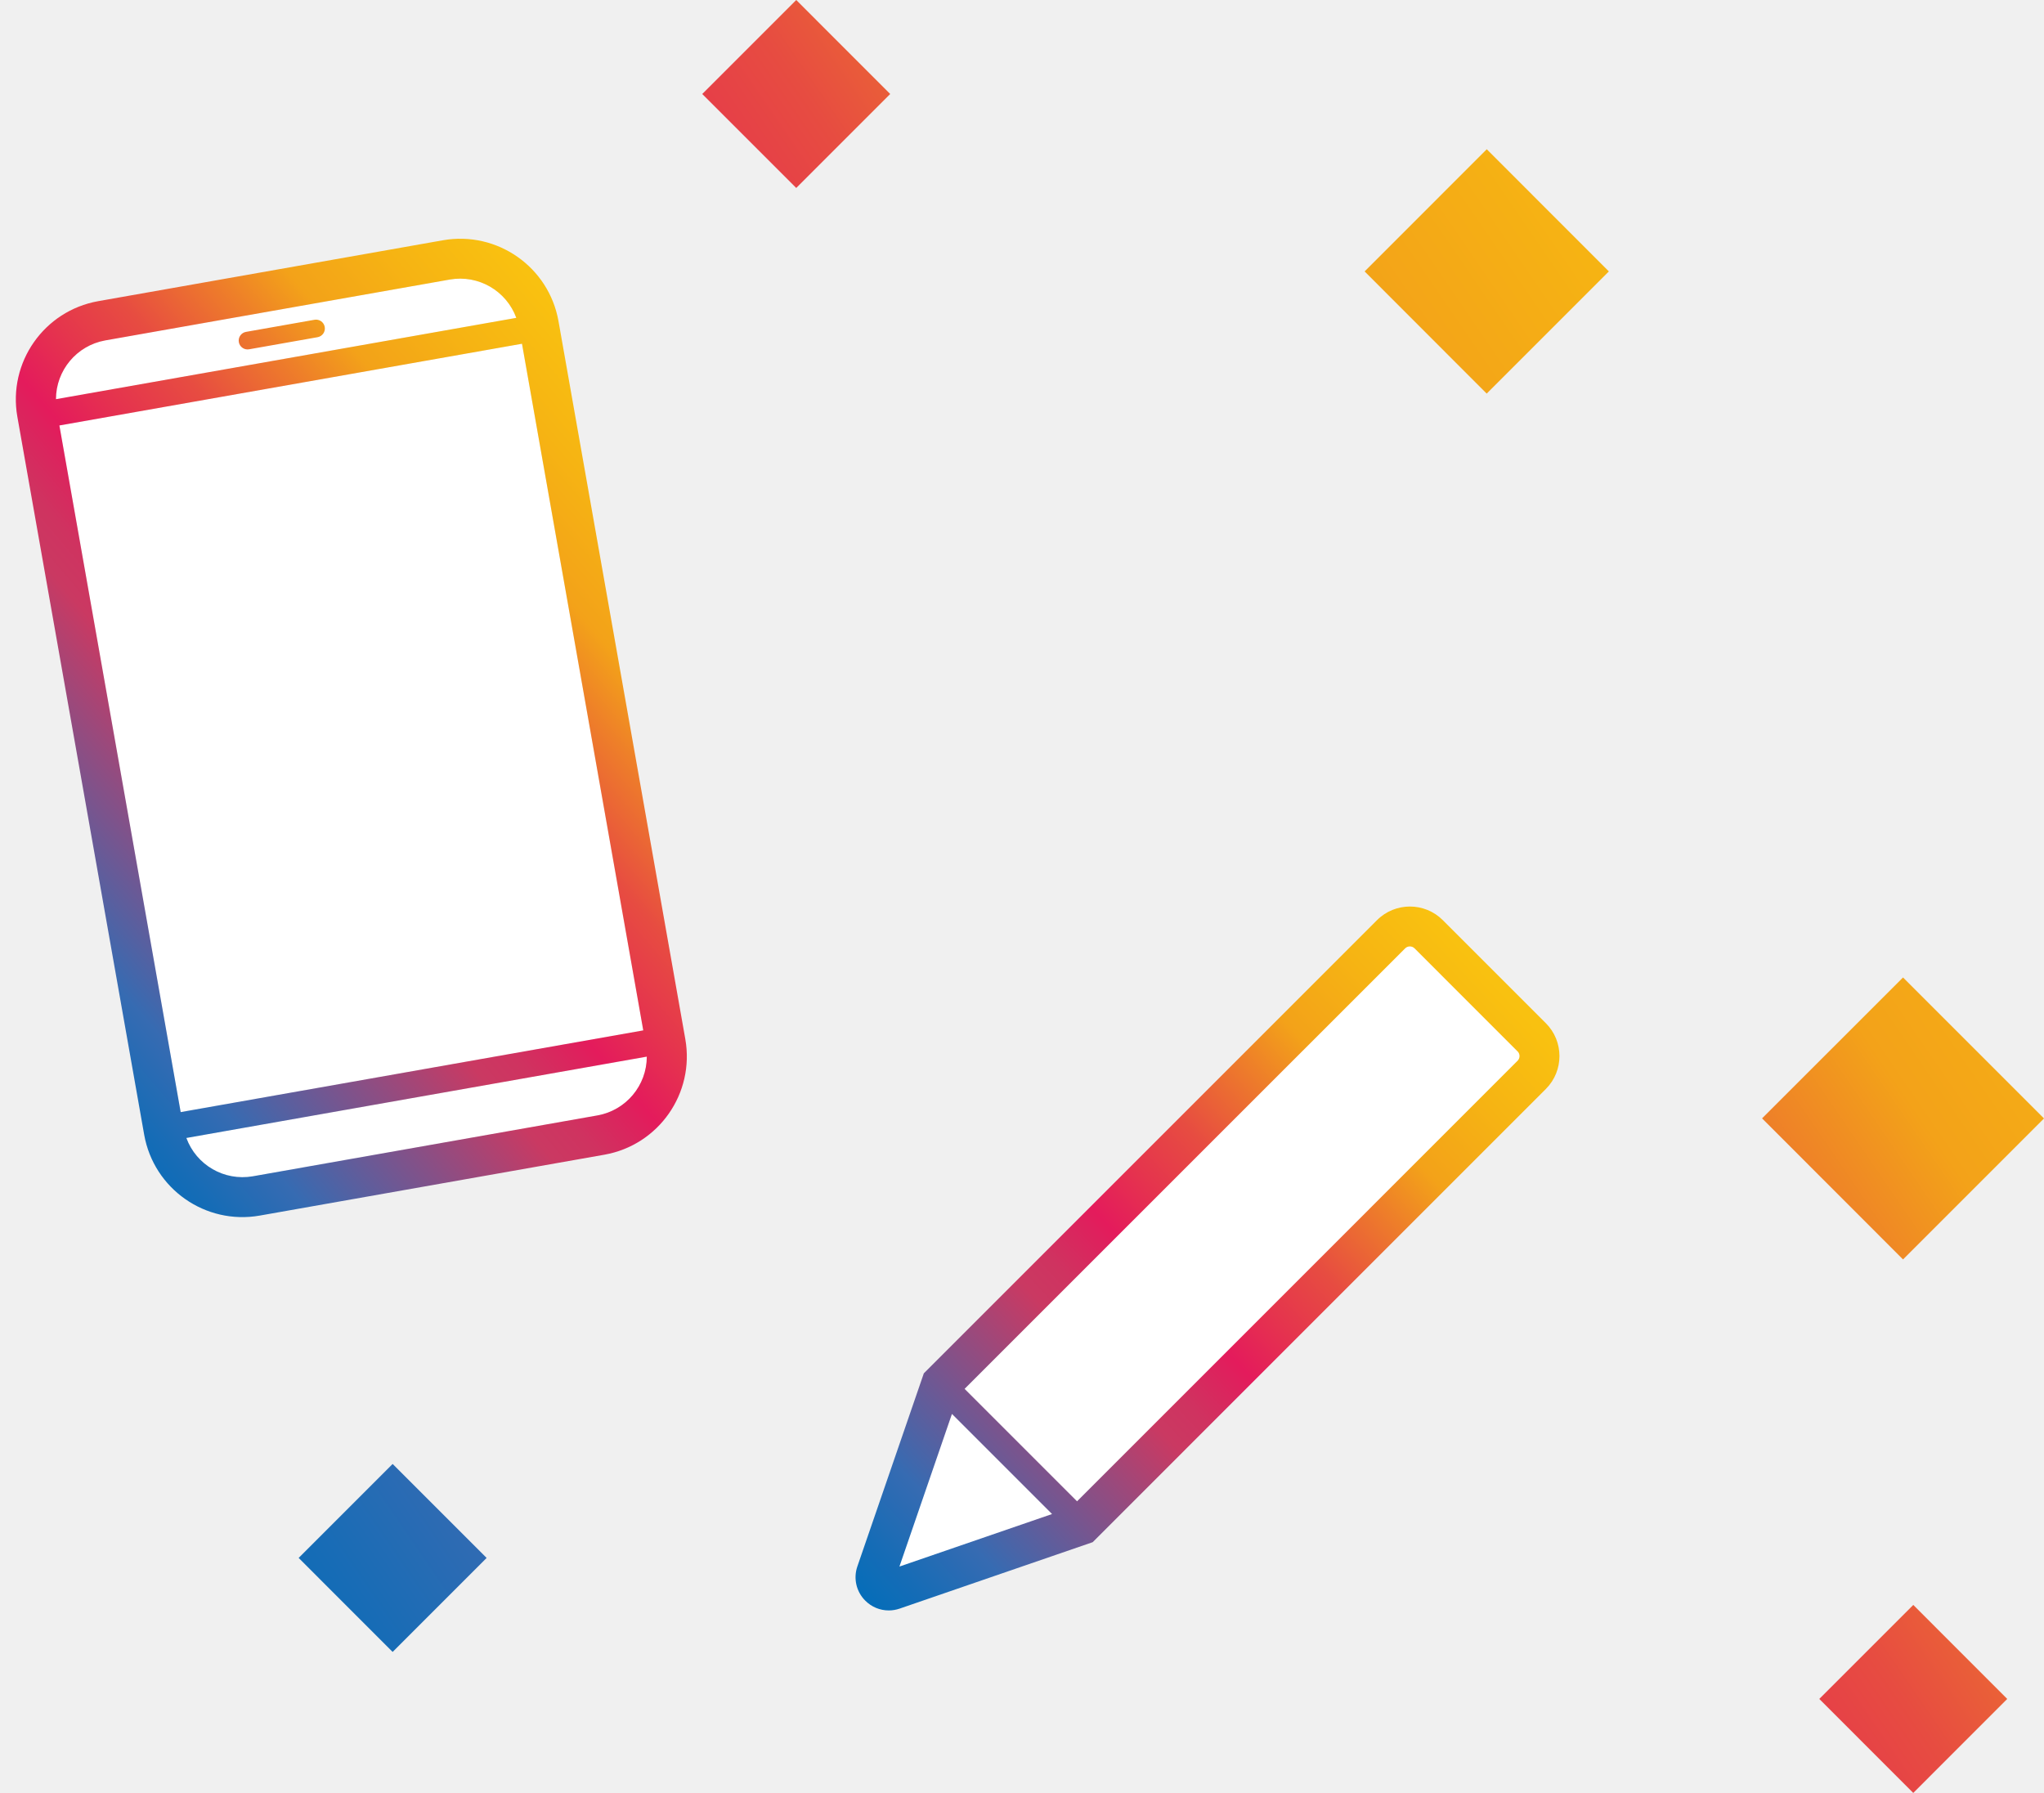
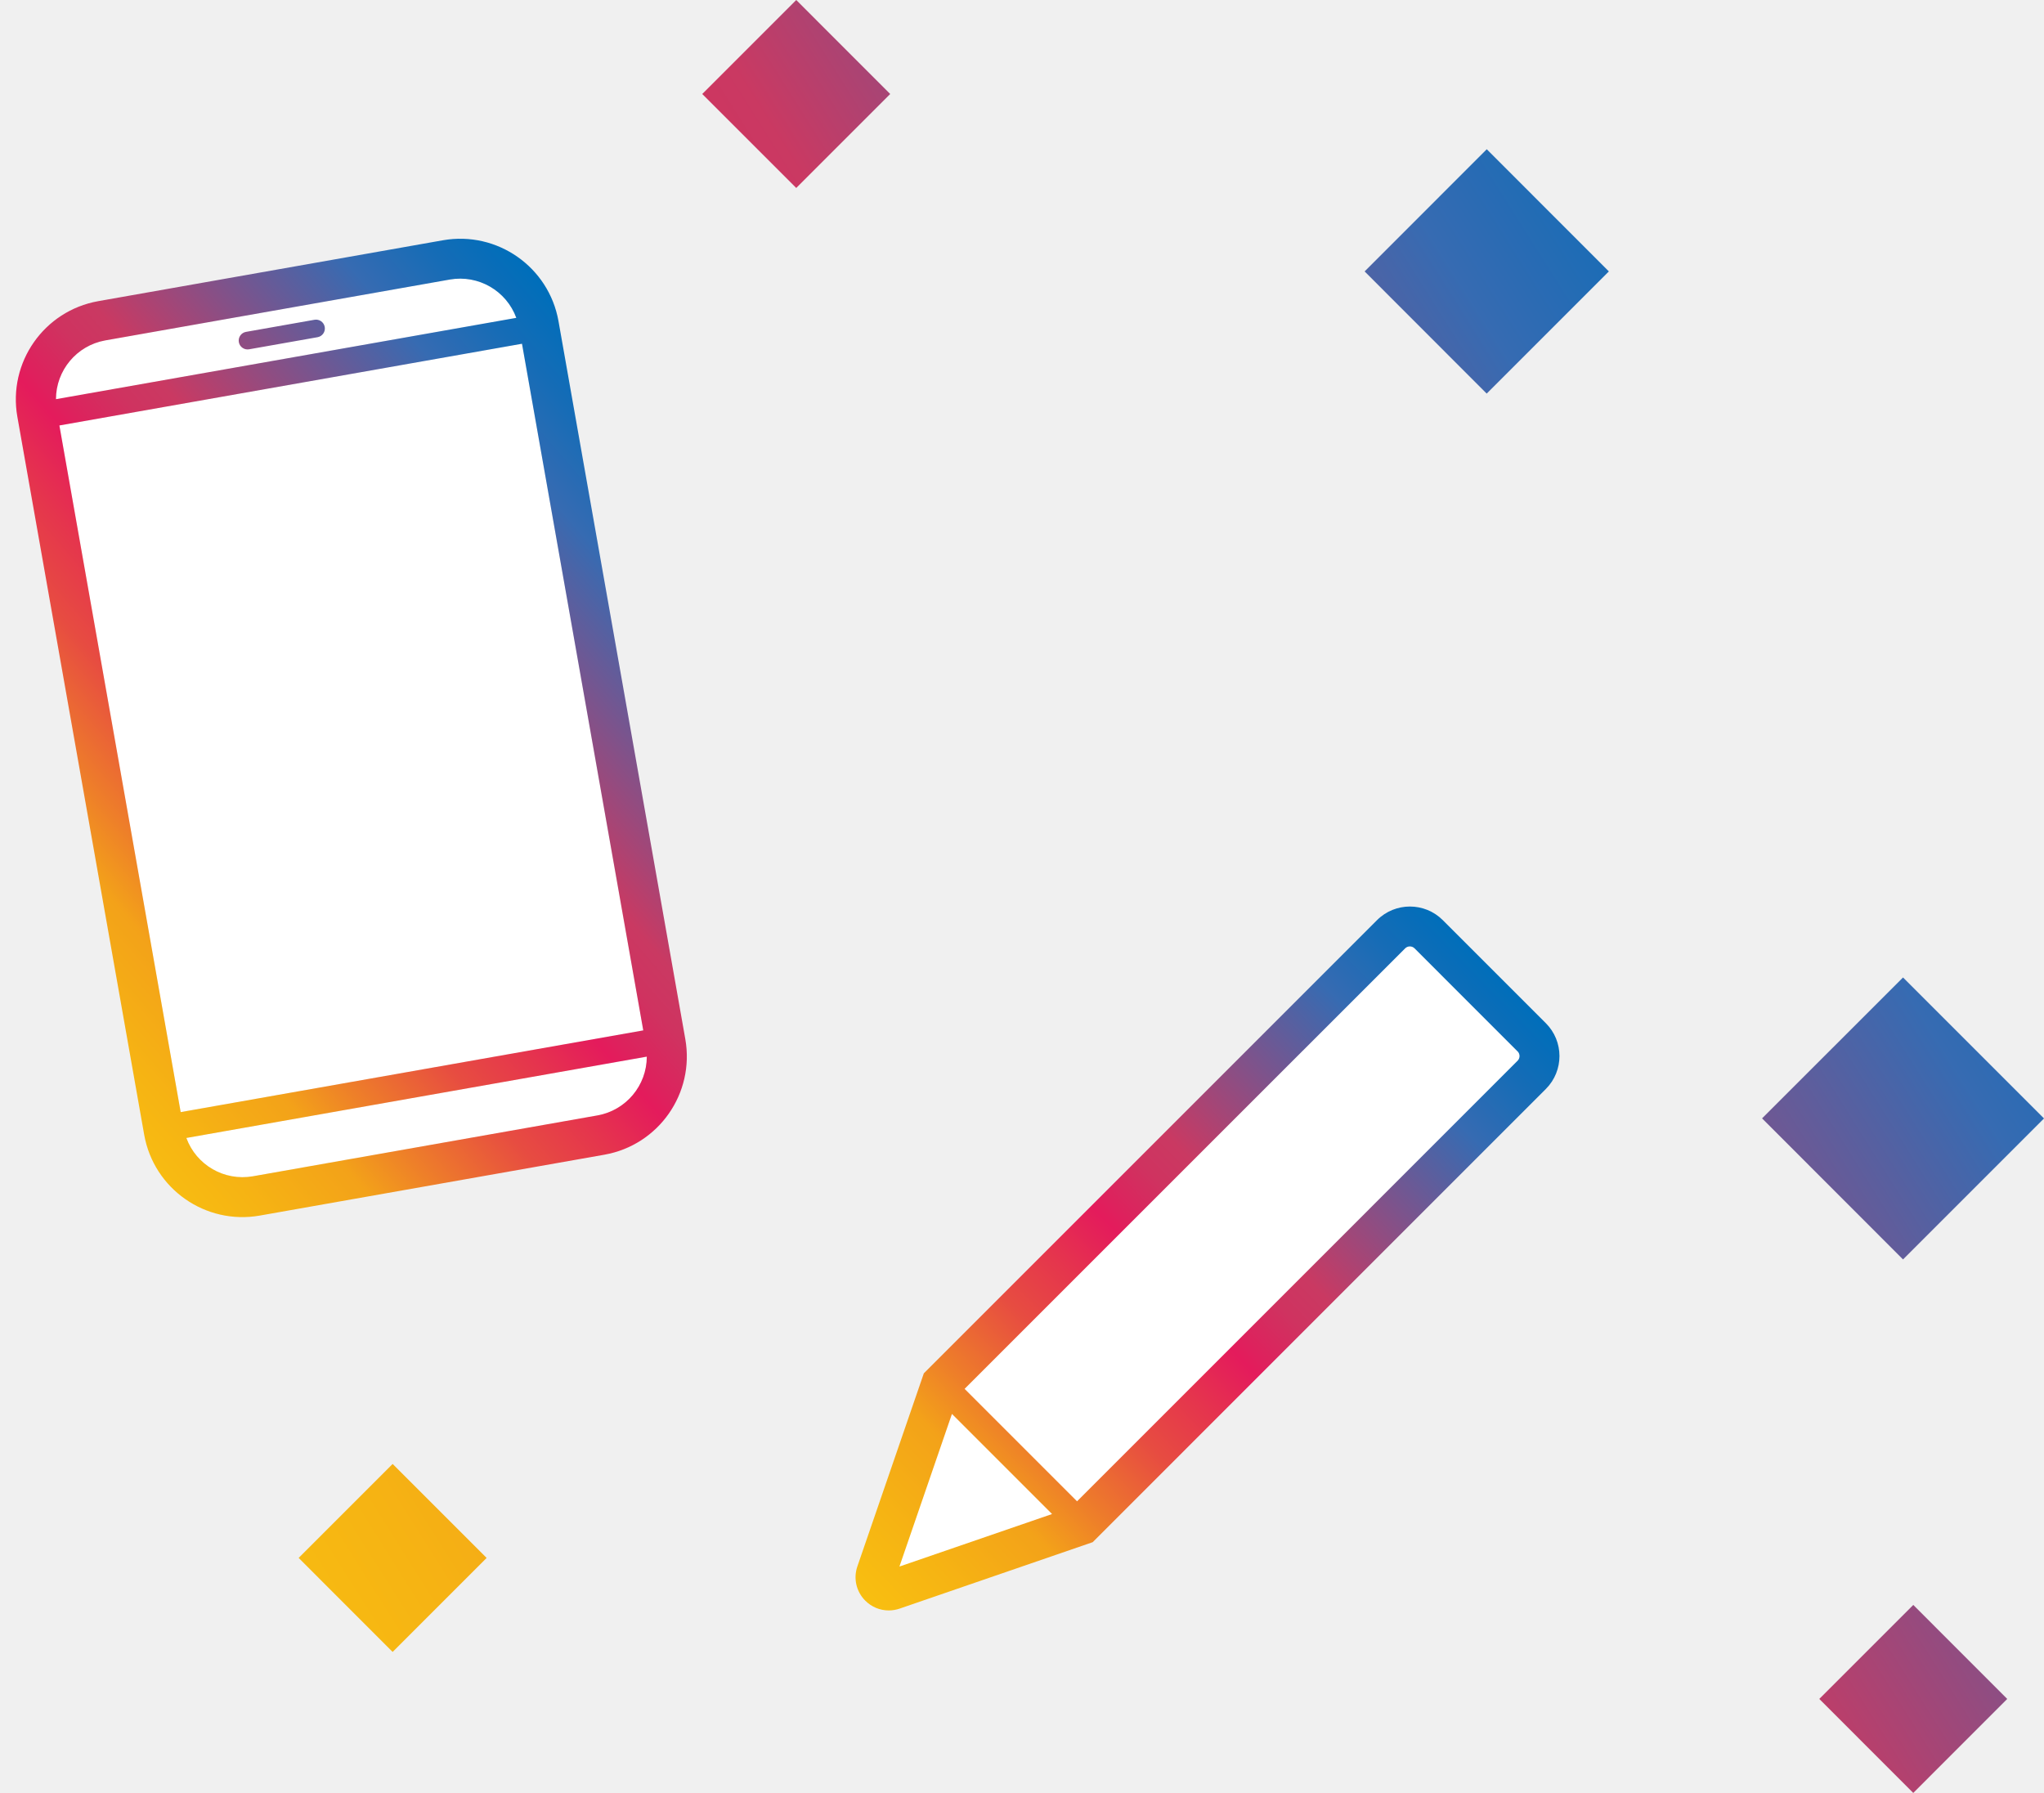
<svg xmlns="http://www.w3.org/2000/svg" xmlns:xlink="http://www.w3.org/1999/xlink" width="74.653" height="65.482" viewBox="0 0 74.653 65.482">
  <defs>
-     <linearGradient id="a" x1="-0.015" y1="0.998" x2="0.951" y2="0.04" gradientUnits="objectBoundingBox">
+     <linearGradient id="a" x1="0.949" y1="0.033" x2="-0.006" y2="0.999" gradientUnits="objectBoundingBox">
      <stop offset="0" stop-color="#006eba" />
      <stop offset="0.067" stop-color="#166cb6" />
      <stop offset="0.145" stop-color="#366bb2" />
      <stop offset="0.386" stop-color="#ca3962" />
      <stop offset="0.427" stop-color="#cf3360" />
      <stop offset="0.48" stop-color="#dd225d" />
      <stop offset="0.5" stop-color="#e41b5c" />
      <stop offset="0.569" stop-color="#e5354d" />
      <stop offset="0.639" stop-color="#e74c41" />
      <stop offset="0.738" stop-color="#ee7f29" />
      <stop offset="0.8" stop-color="#f3a219" />
      <stop offset="0.903" stop-color="#f6b413" />
      <stop offset="1" stop-color="#f9c110" />
    </linearGradient>
-     <linearGradient id="b" x1="0" y1="1" x2="0.927" y2="0.129" xlink:href="#a" />
-     <linearGradient id="c" x1="0" y1="1" x2="1" y2="0.293" xlink:href="#a" />
+     <linearGradient id="b" x1="0.918" y1="0.105" x2="0" y2="1" xlink:href="#a" />
+     <linearGradient id="c" x1="1" y1="0.349" x2="0" y2="1" xlink:href="#a" />
  </defs>
  <g transform="translate(-21.36)">
    <g transform="matrix(0.985, -0.174, 0.174, 0.985, 21.36, 11.633)">
      <path d="M17.113,1.8H.039A2.185,2.185,0,0,1,2.184,0H14.968A2.185,2.185,0,0,1,17.113,1.8ZM0,2.766v25.46H17.152V2.766ZM2.184,30.993H14.968a2.185,2.185,0,0,0,2.145-1.8H.039A2.185,2.185,0,0,0,2.184,30.993Z" transform="translate(1.456 1.456)" fill="#fff" />
      <path d="M16.424,0H3.641A3.645,3.645,0,0,0,0,3.641V30.265a3.644,3.644,0,0,0,3.641,3.641H16.424a3.645,3.645,0,0,0,3.641-3.641V3.641A3.645,3.645,0,0,0,16.424,0ZM3.641,1.456H16.424a2.185,2.185,0,0,1,2.145,1.8H1.5A2.185,2.185,0,0,1,3.641,1.456ZM16.424,32.449H3.641a2.185,2.185,0,0,1-2.145-1.8H18.569A2.185,2.185,0,0,1,16.424,32.449Zm2.184-2.766H1.456V4.223H18.609ZM8.438,2.366a.323.323,0,0,1,.323-.323H11.3a.323.323,0,0,1,0,.646H8.761A.323.323,0,0,1,8.438,2.366Z" transform="translate(0 0)" fill="url(#a)" />
    </g>
    <g transform="translate(52.604 33.111)">
      <path d="M901.676-932.7l-3.763-3.763a1.7,1.7,0,0,0-2.4,0l-16.553,16.553-2.427,7.051a1.206,1.206,0,0,0,.29,1.253,1.206,1.206,0,0,0,.854.356,1.222,1.222,0,0,0,.4-.067l7.05-2.426,16.553-16.554A1.7,1.7,0,0,0,901.676-932.7Z" transform="translate(-876.463 936.957)" fill="url(#b)" />
      <path d="M881.689-916.884l3.656,3.656-5.574,1.918Zm20.659-13.24-3.763-3.764a.244.244,0,0,0-.344,0L882.151-917.8l4.107,4.107,16.091-16.092A.242.242,0,0,0,902.349-930.125Z" transform="translate(-878.165 935.414)" fill="#fff" />
    </g>
    <path d="M87.806,62.05l3.433-3.433L94.67,62.05l-3.432,3.433ZM32.268,56.9,35.7,53.468,39.133,56.9,35.7,60.333ZM85.716,40.846,90.864,35.7l5.149,5.149-5.149,5.149ZM71.2,9.913l4.461-4.462L80.12,9.913l-4.462,4.462ZM47.008,3.433,50.441,0l3.432,3.433L50.441,6.865Z" transform="translate(0 0)" fill="url(#c)" />
  </g>
</svg>
